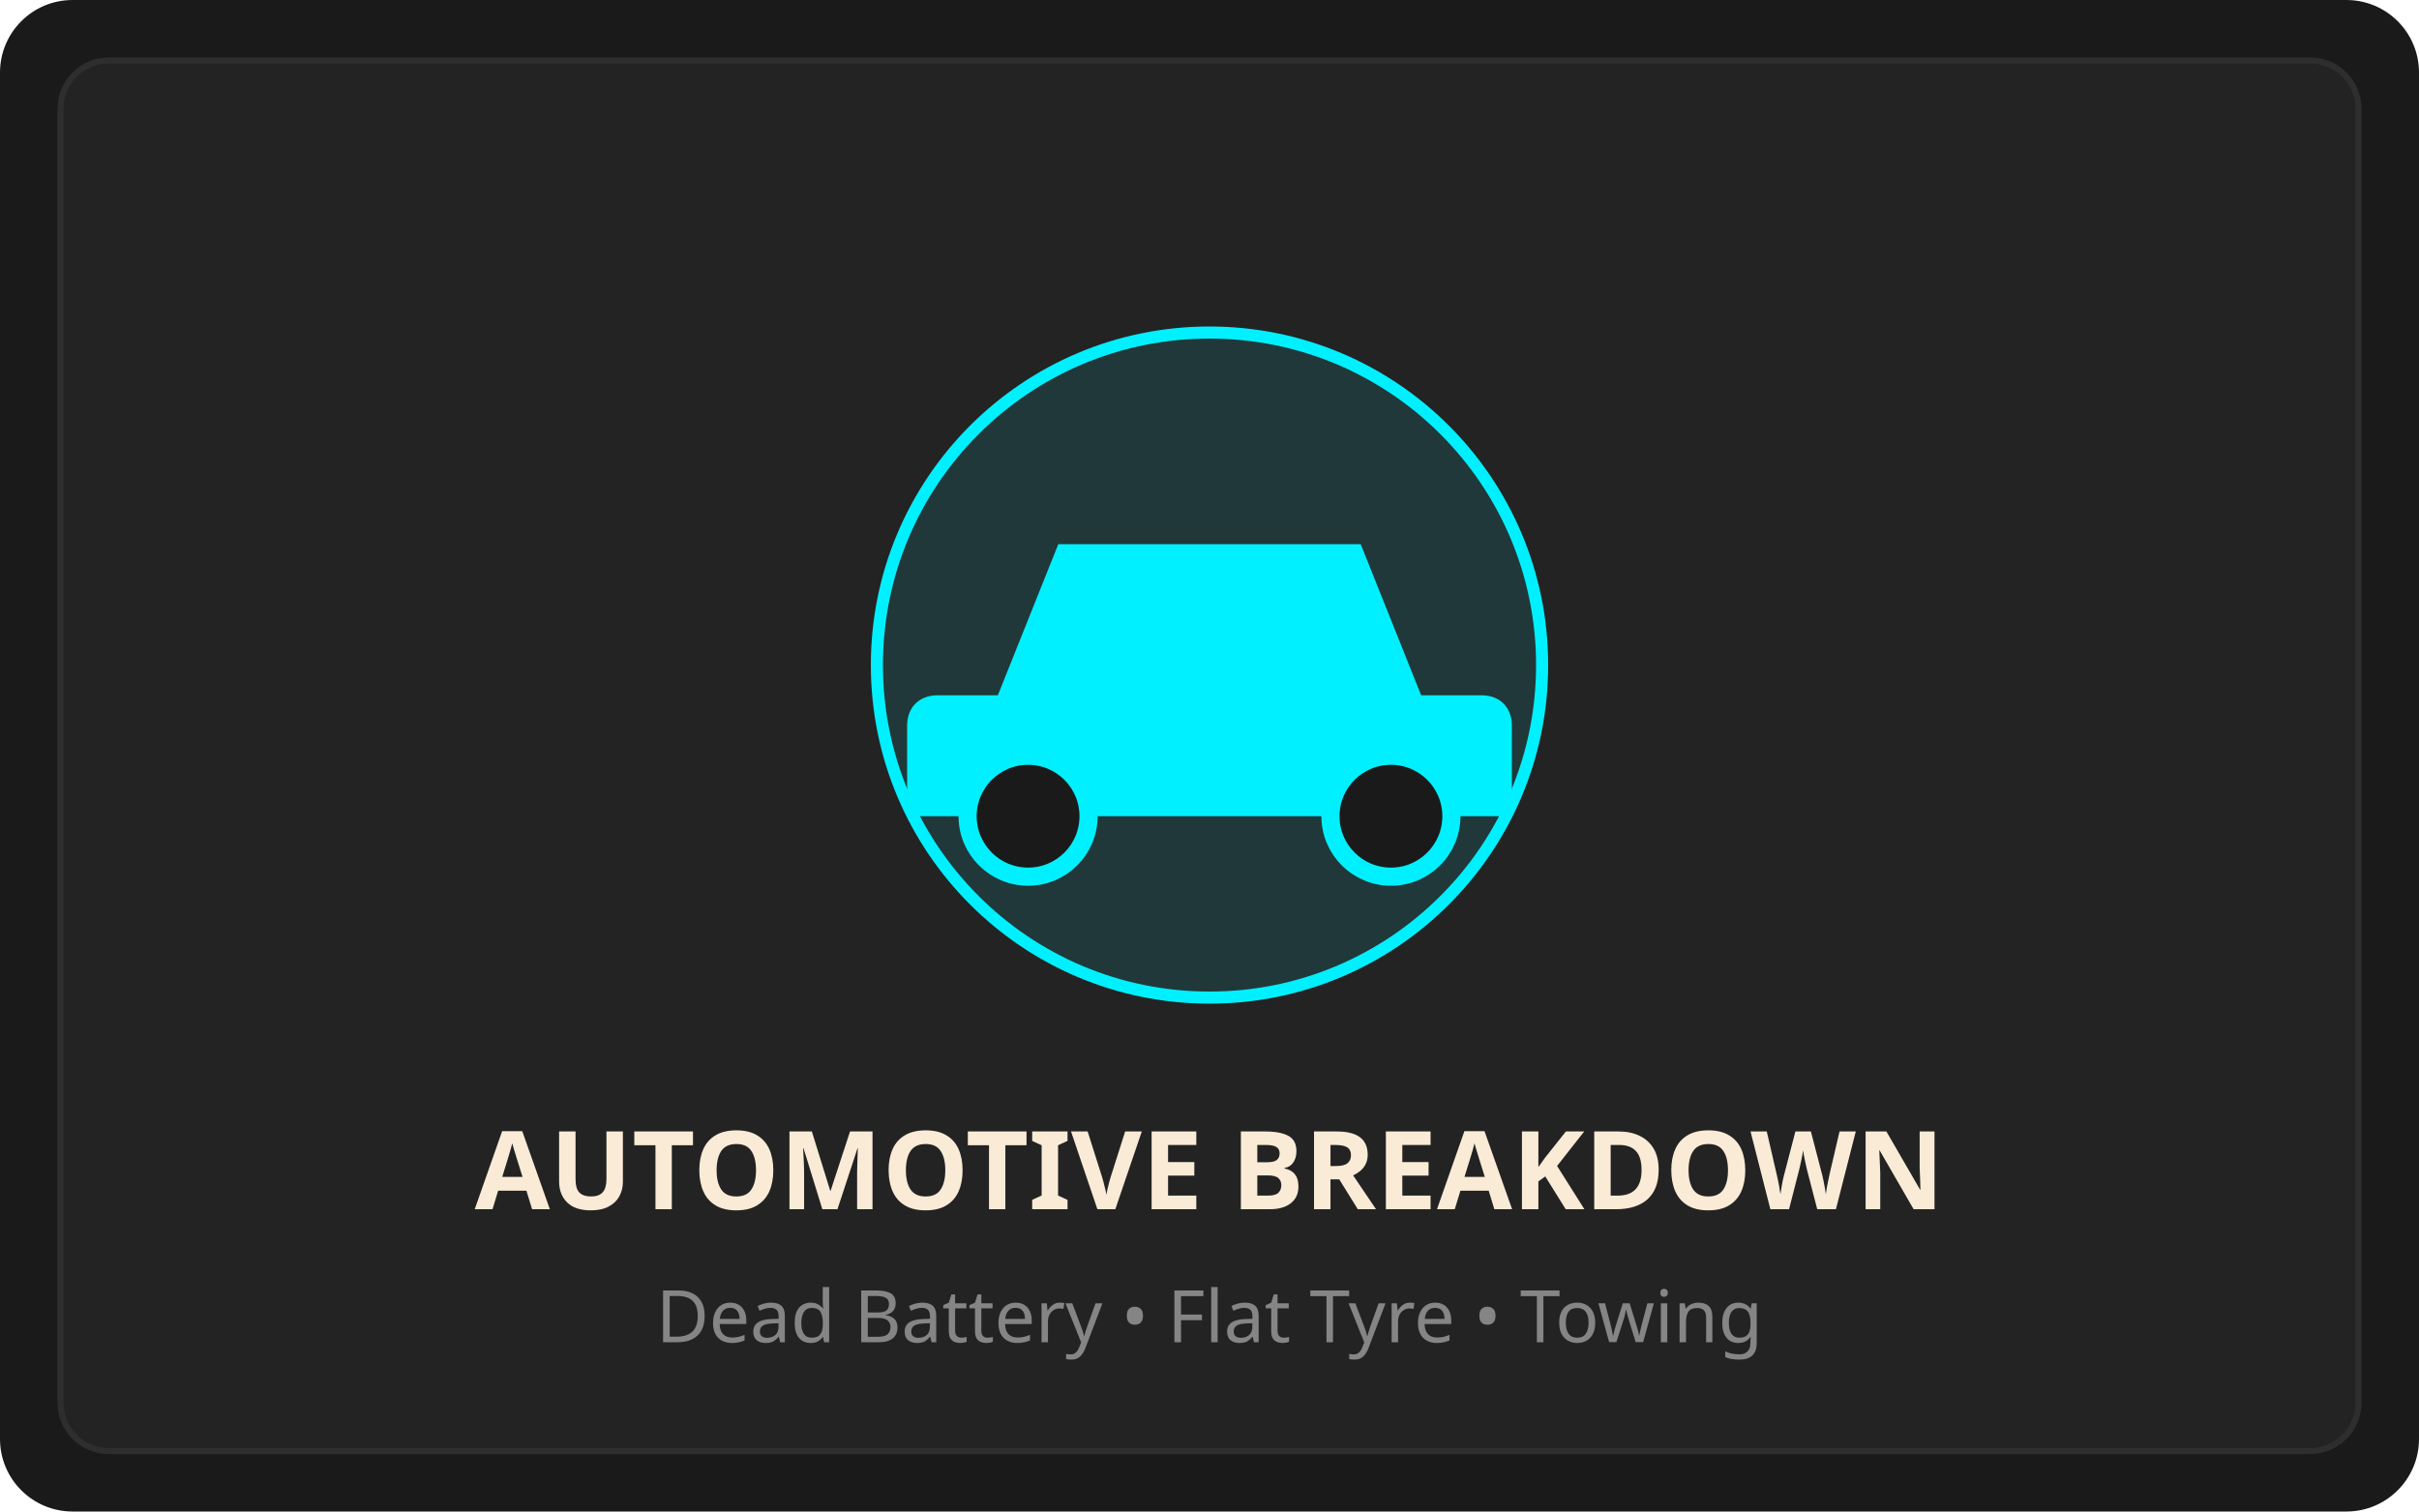
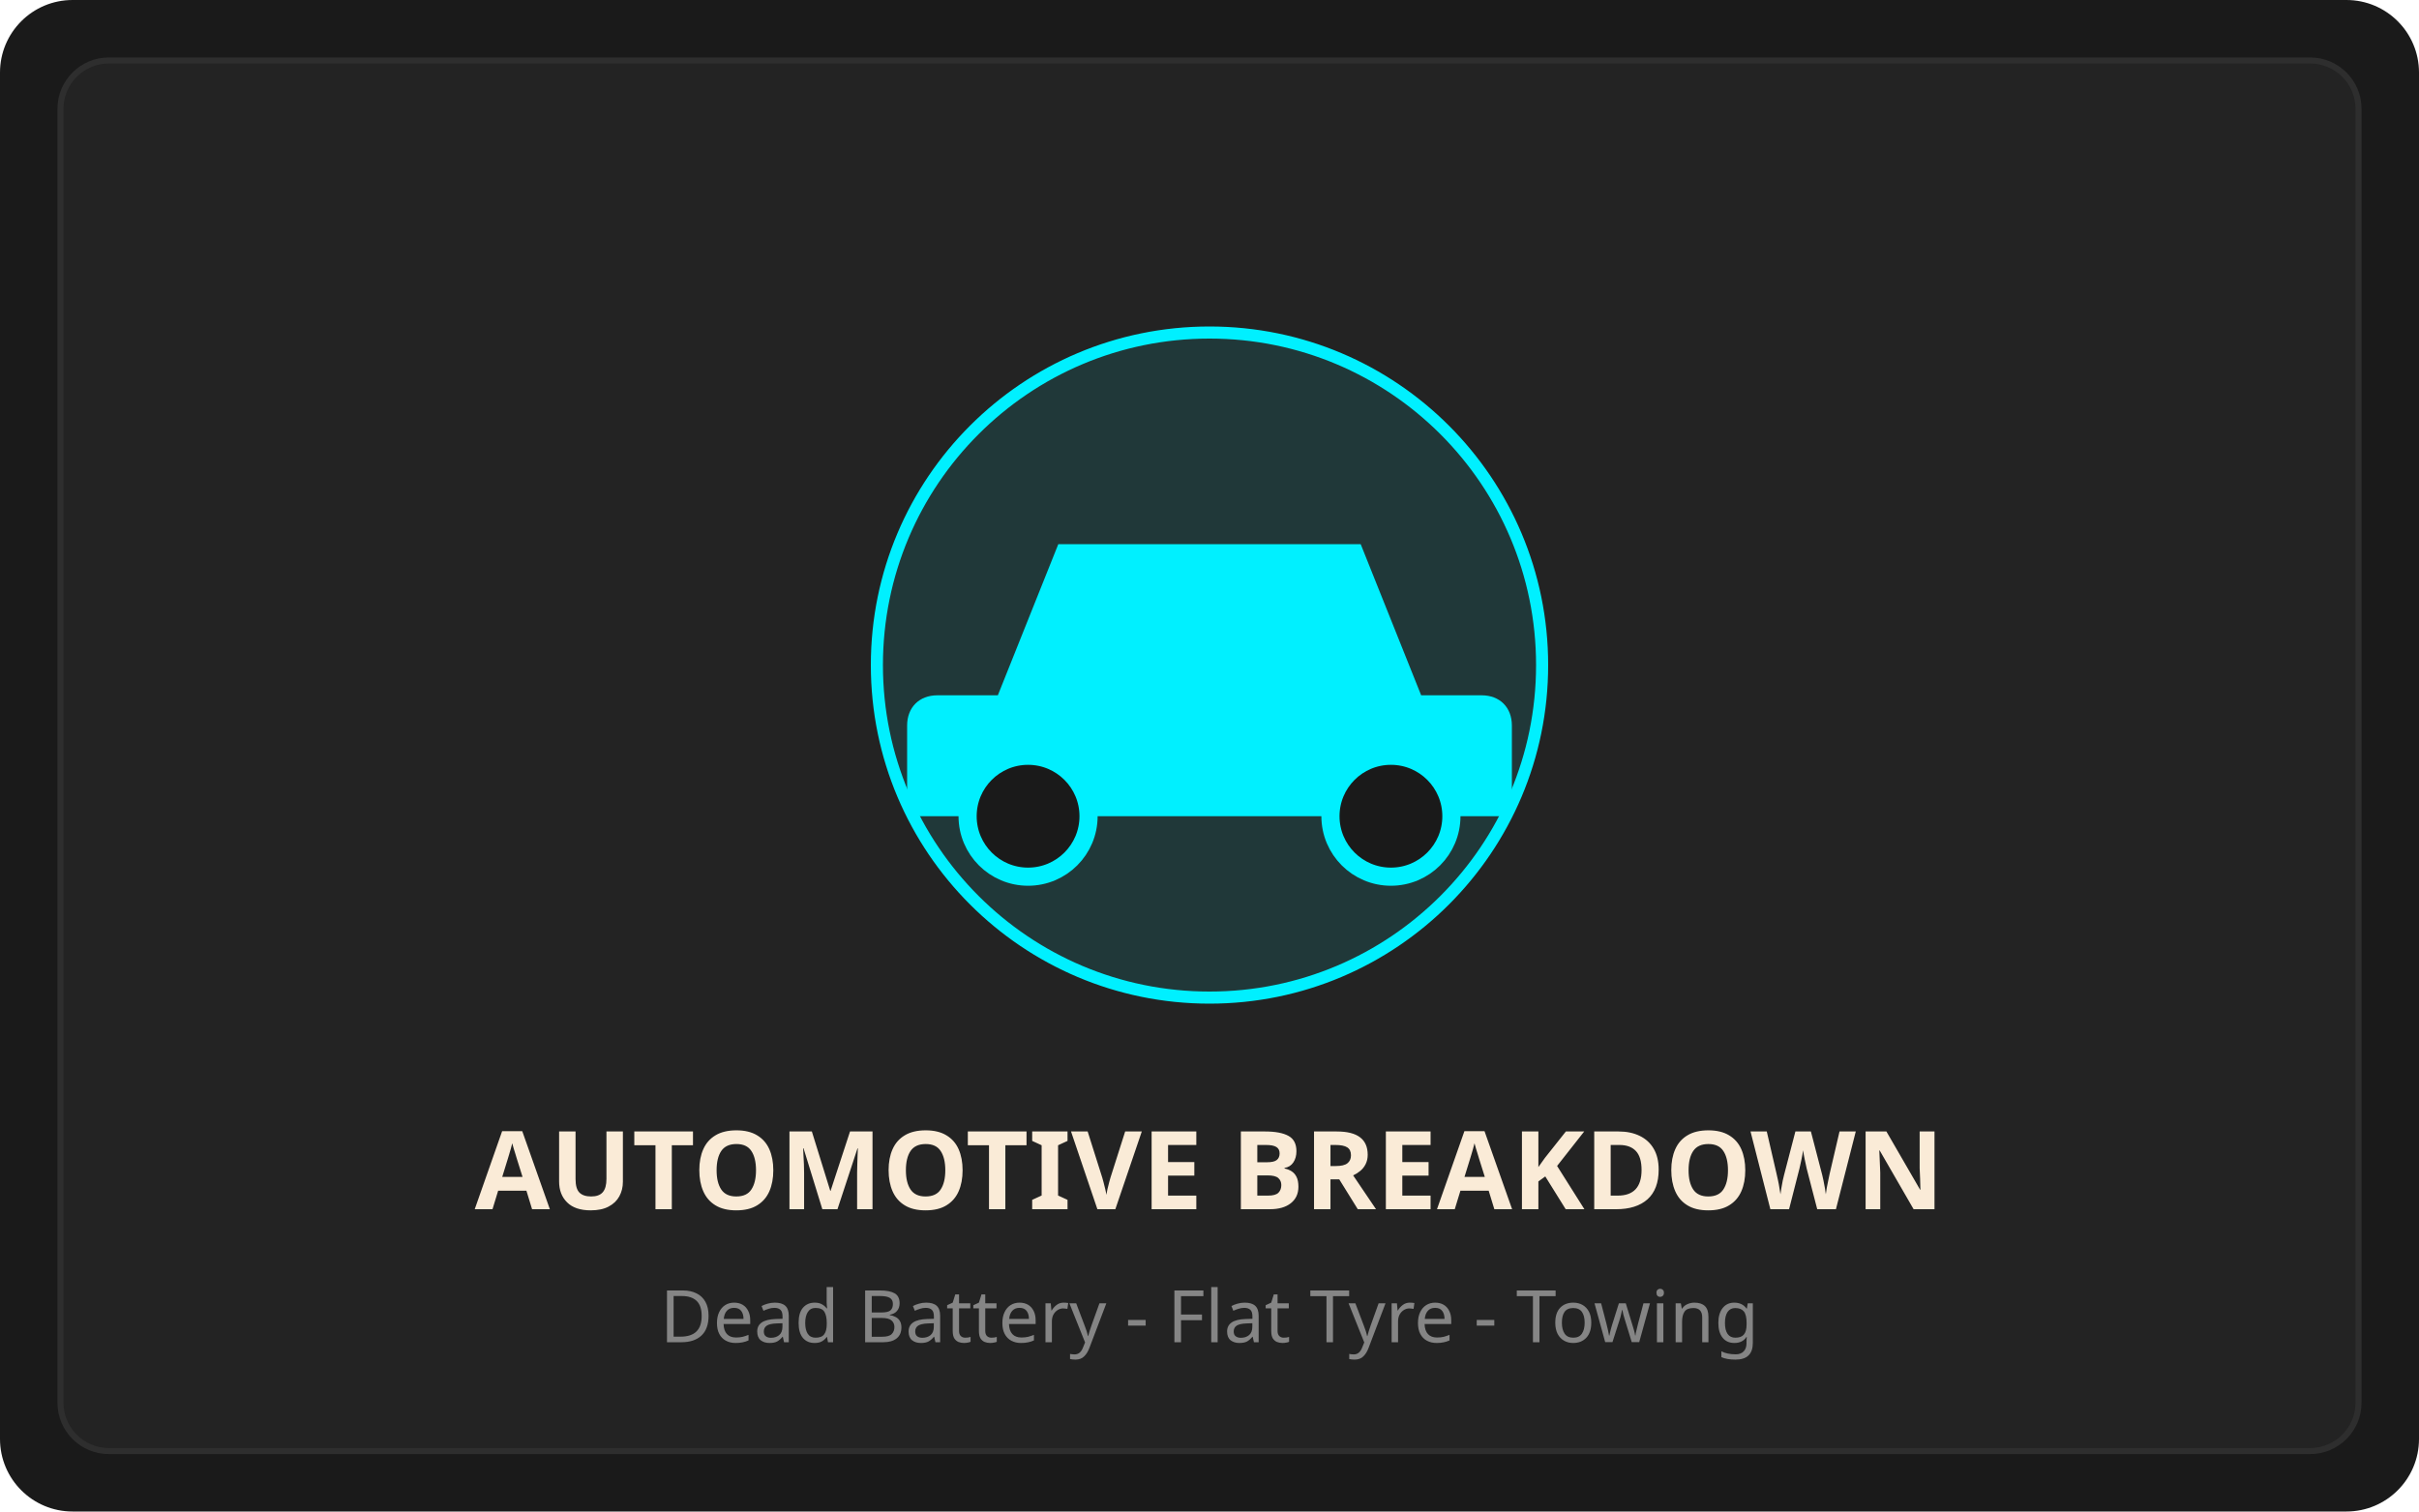
<svg xmlns="http://www.w3.org/2000/svg" viewBox="0 0 400 250">
  <rect width="400" height="250" rx="12" fill="#1A1A1A" />
  <rect x="10" y="10" width="380" height="230" rx="8" fill="#232323" stroke="#2E2E2E" />
  <circle cx="200" cy="110" r="55" fill="rgba(0, 240, 255, 0.1)" stroke="#00F0FF" stroke-width="2" />
  <path d="M165 115 L175 90 L225 90 L235 115 L245 115 C248 115 250 117 250 120 L250 135 L150 135 L150 120 C150 117 152 115 155 115 Z" fill="#00F0FF" />
  <circle cx="170" cy="135" r="10" fill="#1A1A1A" stroke="#00F0FF" stroke-width="3" />
  <circle cx="230" cy="135" r="10" fill="#1A1A1A" stroke="#00F0FF" stroke-width="3" />
  <text x="200" y="200" fill="#FAEBD7" font-family="sans-serif" font-weight="700" font-size="18" text-anchor="middle">AUTOMOTIVE BREAKDOWN</text>
-   <text x="200" y="222" fill="#858585" font-family="sans-serif" font-size="12" text-anchor="middle">Dead Battery • Flat Tyre • Towing</text>
+   <text x="200" y="222" fill="#858585" font-family="sans-serif" font-size="12" text-anchor="middle">Dead Battery - Flat Tyre - Towing</text>
</svg>
